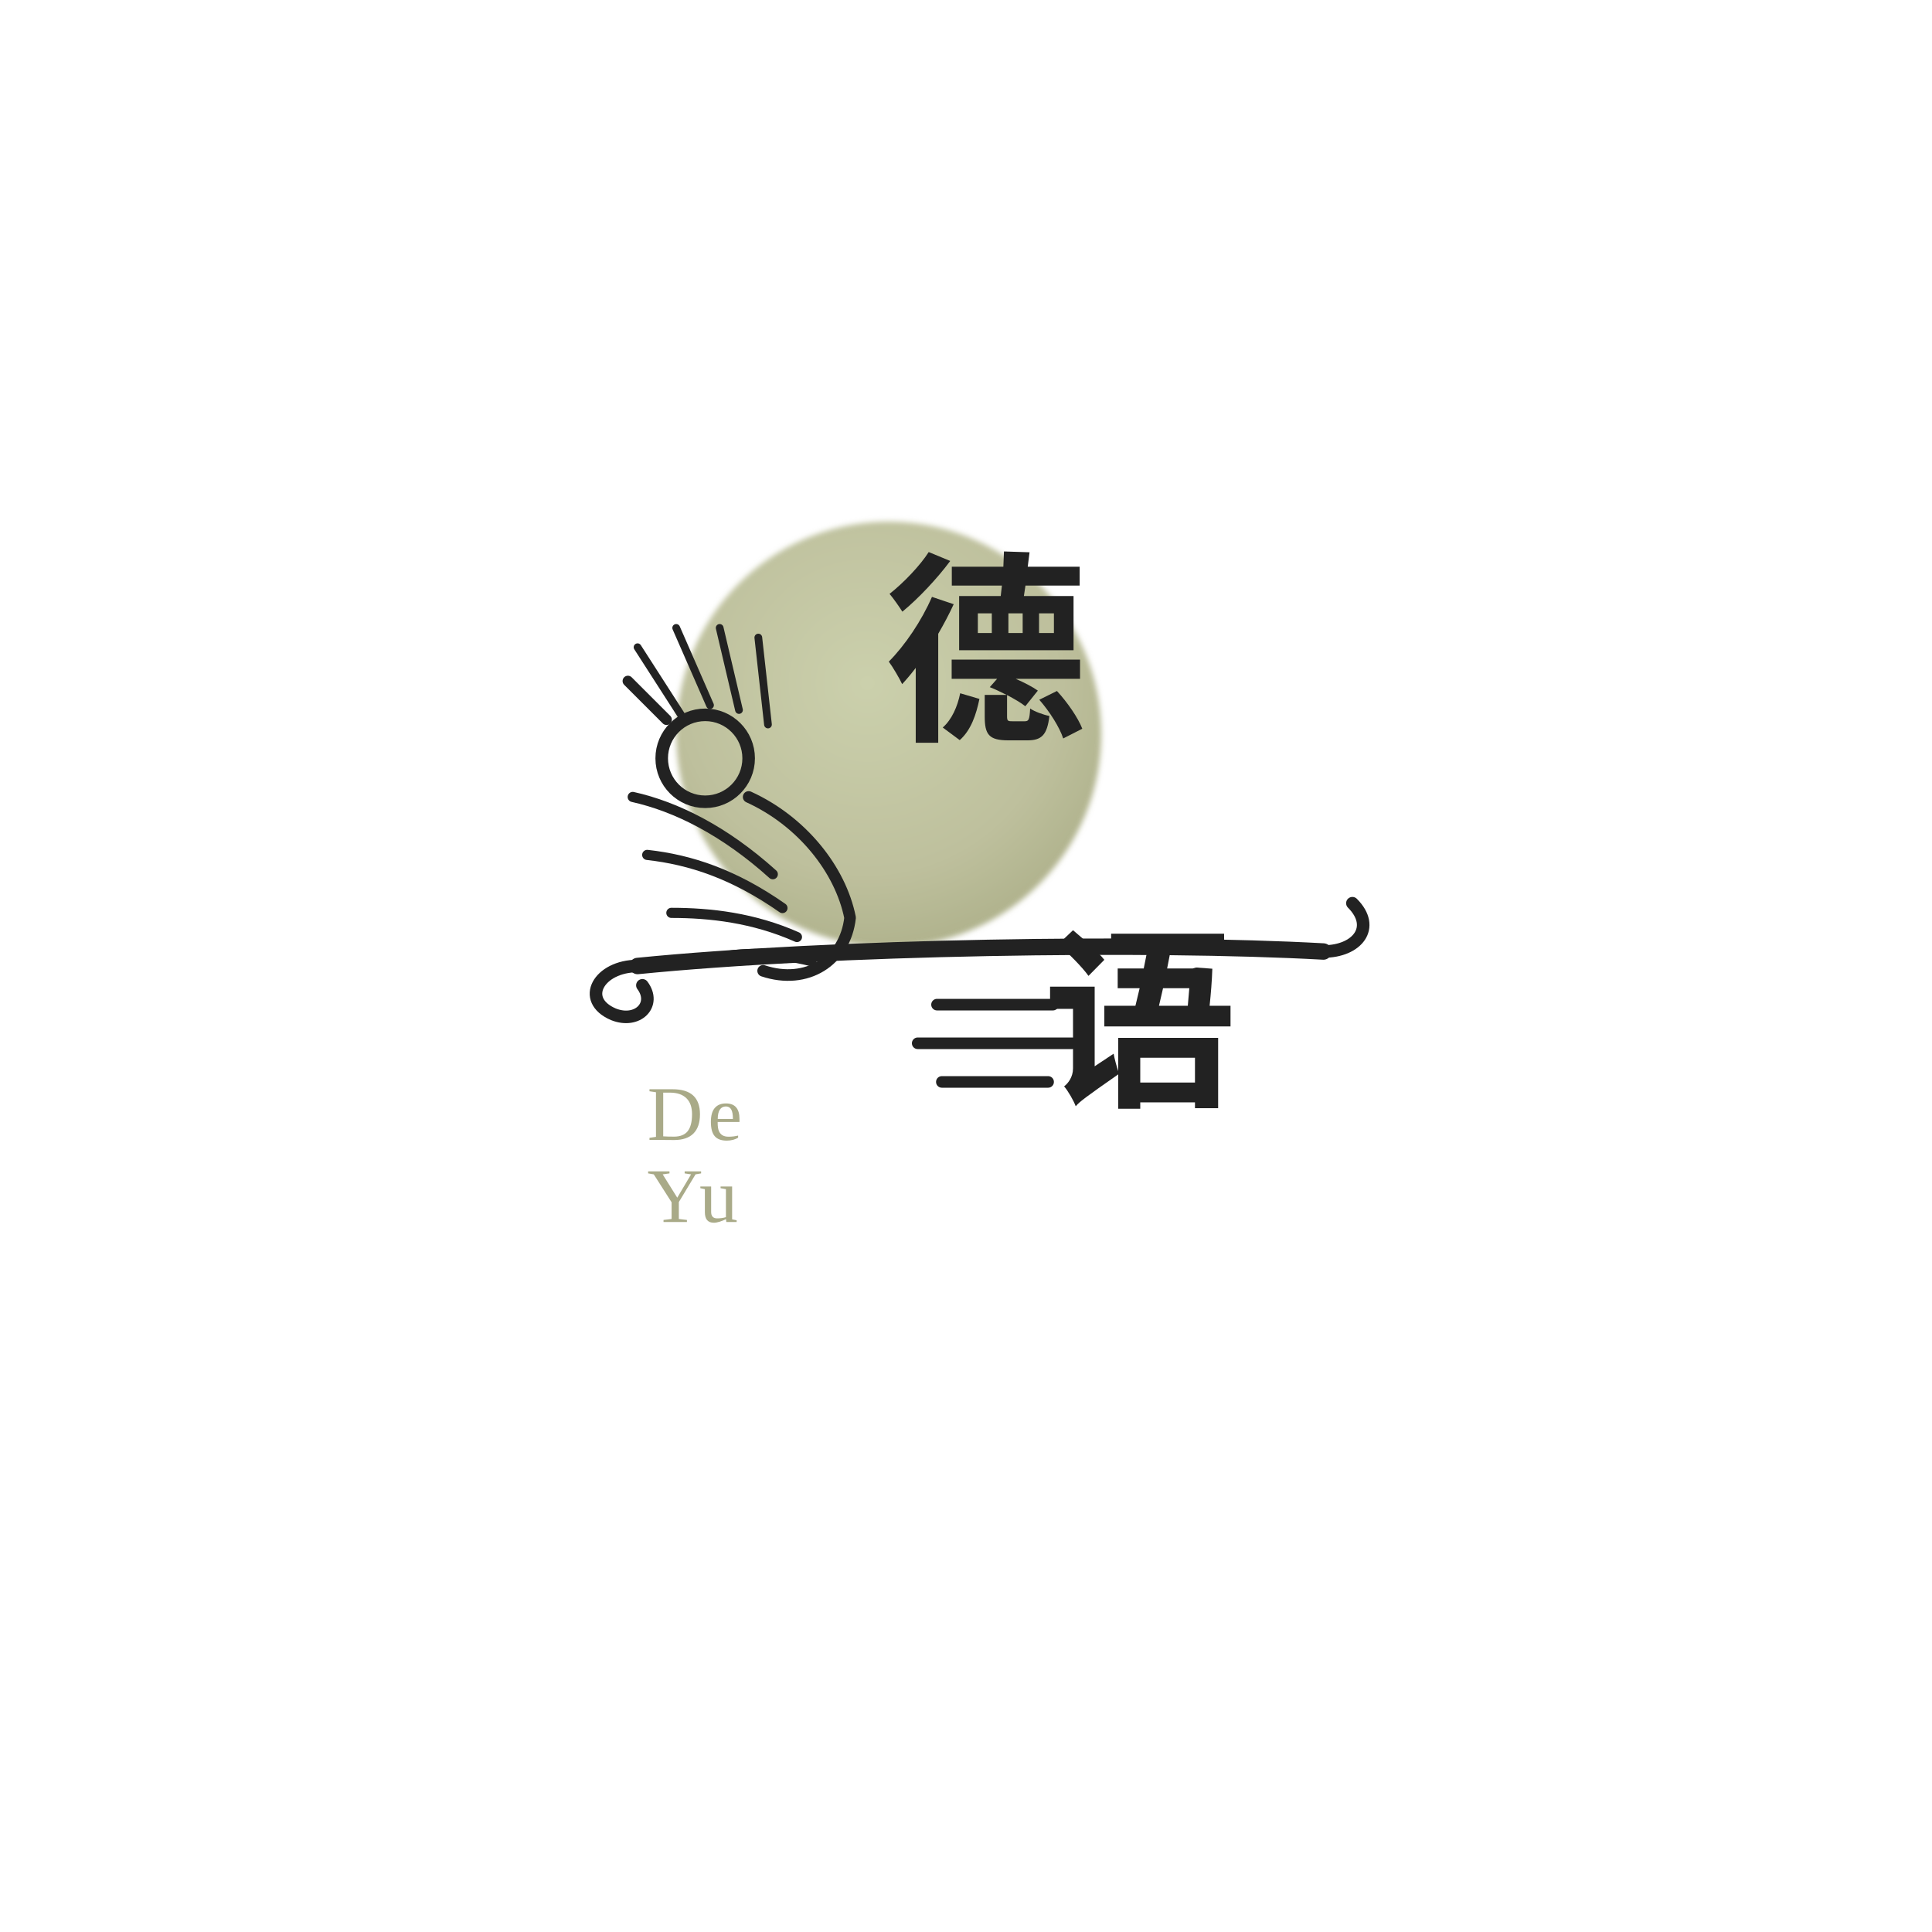
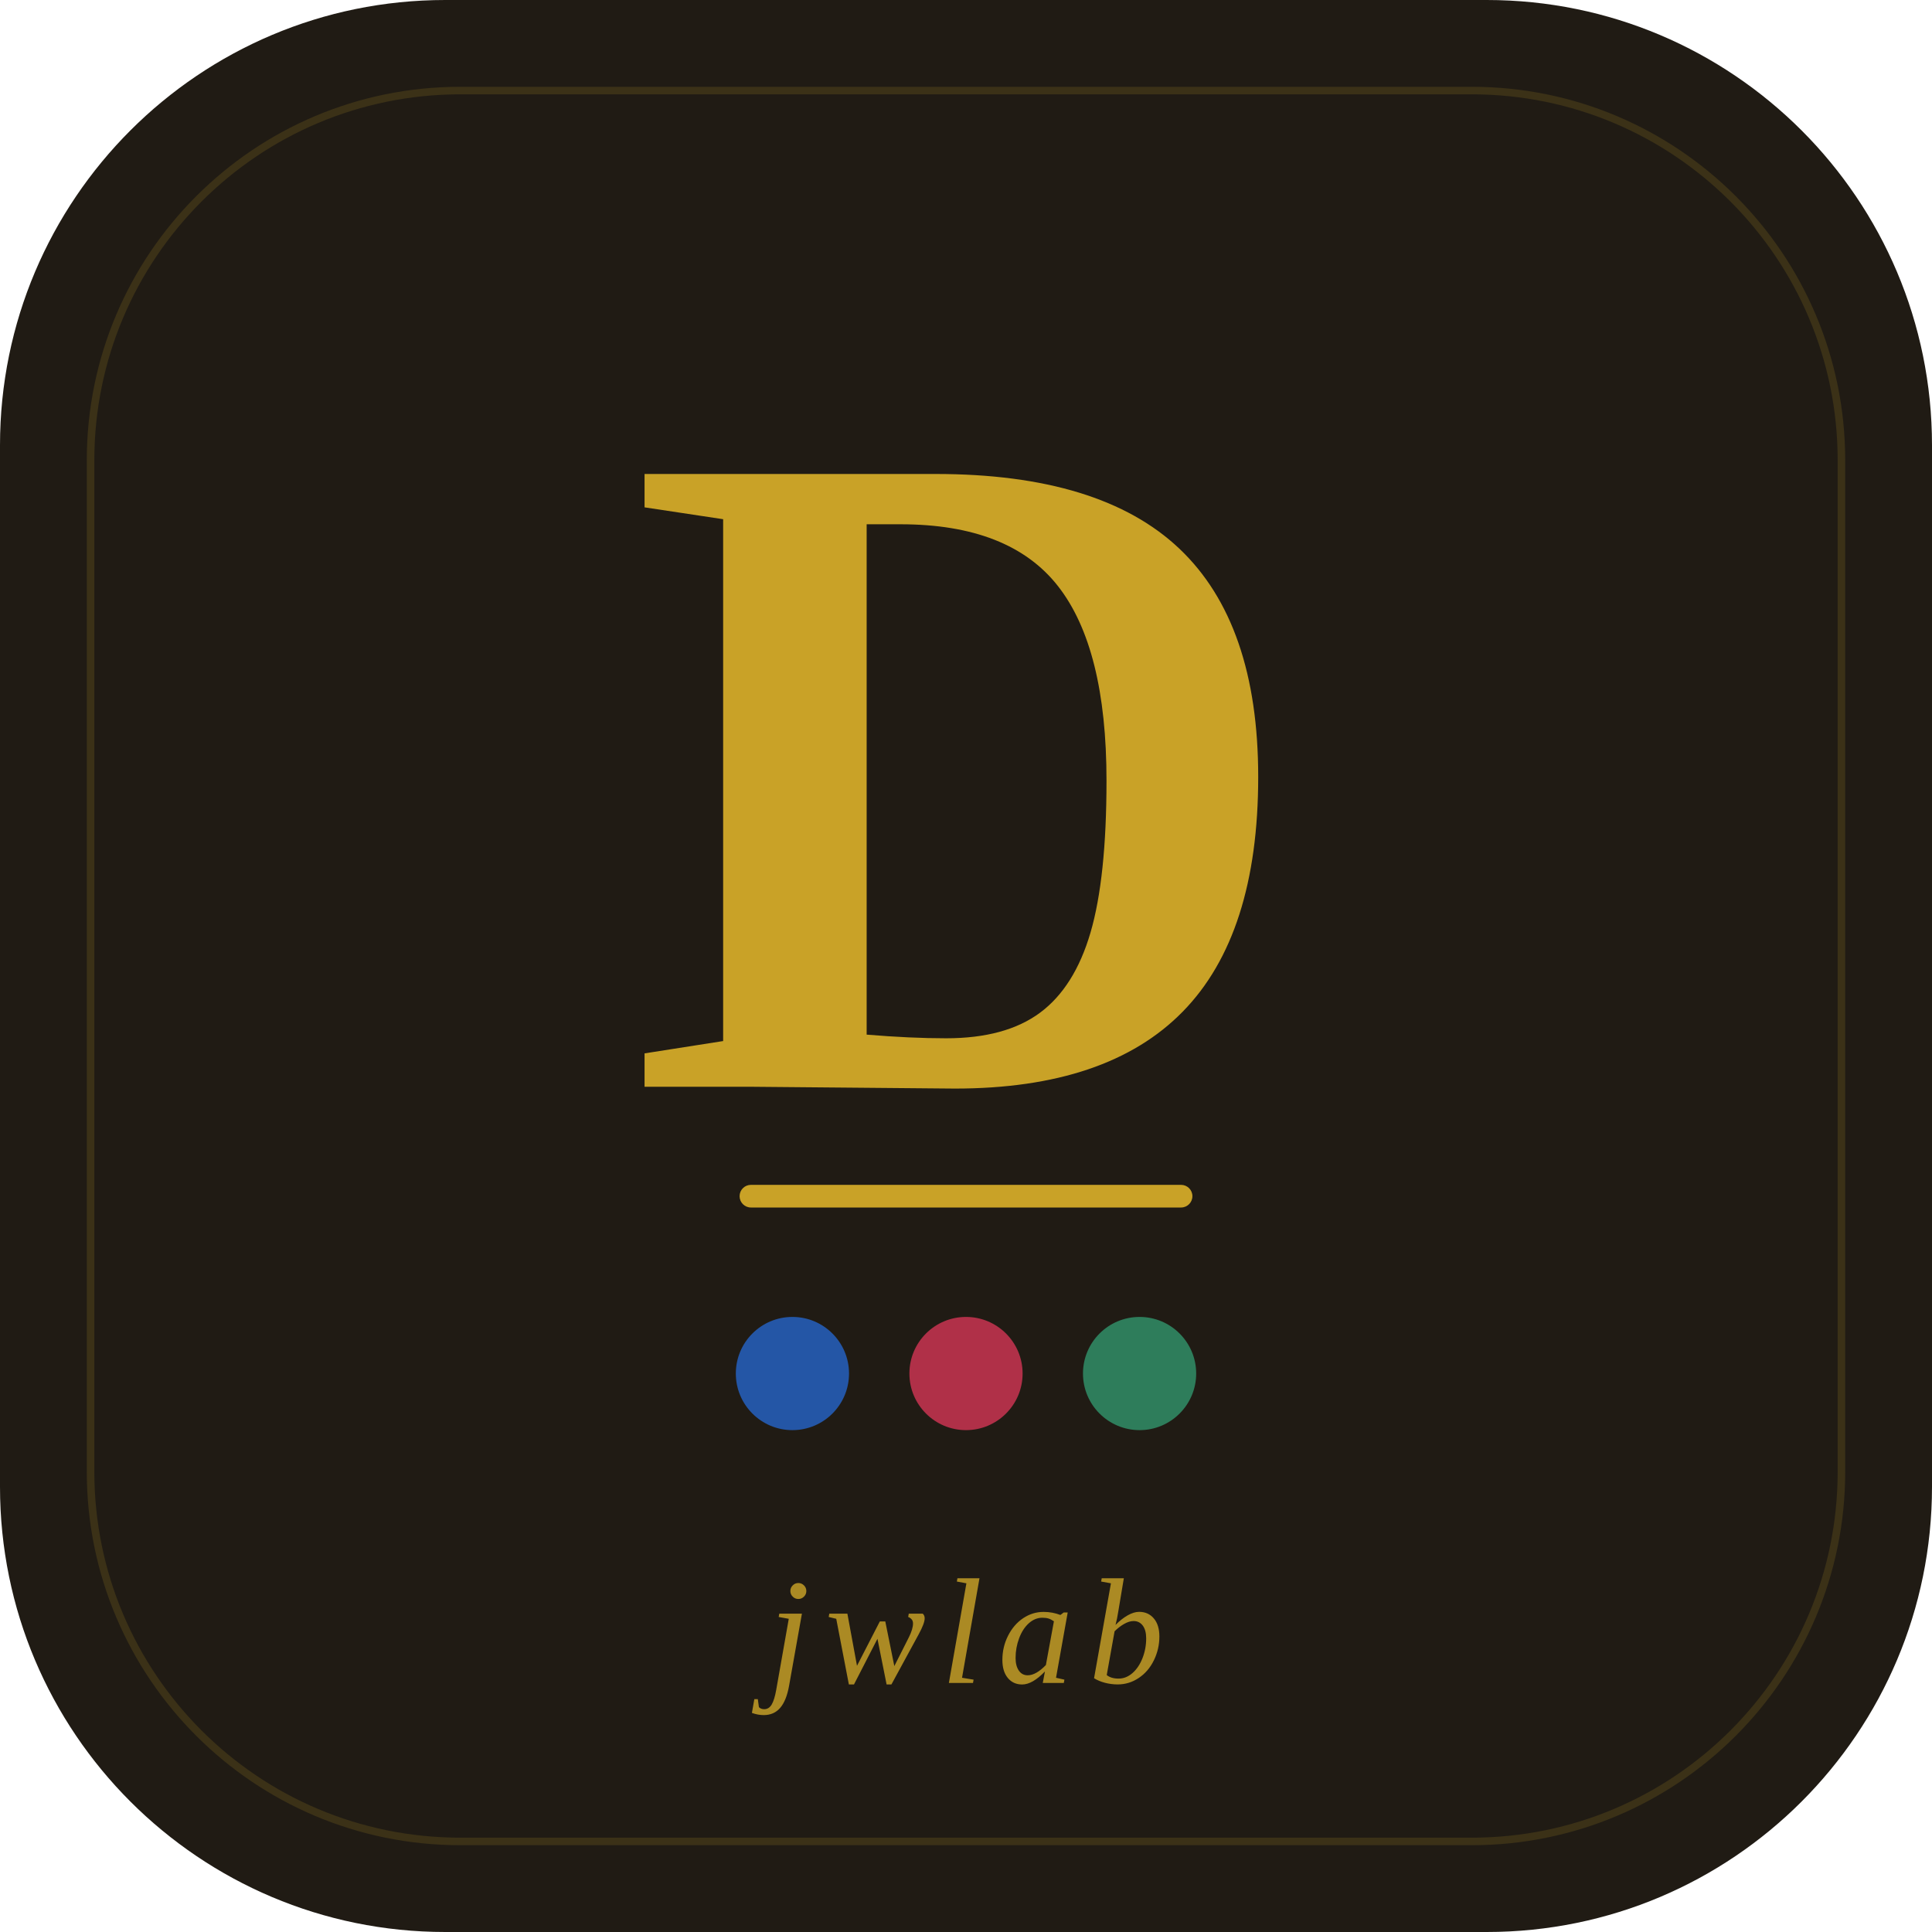
- <svg xmlns="http://www.w3.org/2000/svg" viewBox="0 0 400 400">
-   <defs>
-     <radialGradient id="ink" cx="45%" cy="38%" r="72%">
-       <stop offset="0%" stop-color="#CBD0AC" />
-       <stop offset="62%" stop-color="#BEC09D" />
-       <stop offset="100%" stop-color="#A9AC85" />
-     </radialGradient>
-     <filter id="soft" x="-8%" y="-8%" width="116%" height="116%">
-       <feGaussianBlur stdDeviation="0.6" />
-     </filter>
-   </defs>
-   <circle cx="184" cy="152" r="44" fill="url(#ink)" filter="url(#soft)" />
-   <g fill="none" stroke="#222222" stroke-linecap="round" stroke-linejoin="round">
-     <path d="M132 200 C 172 196, 238 195, 274 197" stroke-width="3.4" />
-     <path d="M274 197 C 281 197, 285 192, 280 187" stroke-width="2.6" />
-     <path d="M132 200 C 124 200, 120 207, 127 210 C 132 212, 136 208, 133 204" stroke-width="2.6" />
-   </g>
-   <g fill="none" stroke="#222222" stroke-linecap="round" stroke-linejoin="round">
-     <circle cx="146" cy="157" r="9" stroke-width="2.6" />
-     <path d="M138 149 L130 141" stroke-width="2.2" />
-     <path d="M141 148 L132 134" stroke-width="1.6" />
-     <path d="M147 146 L140 130" stroke-width="1.6" />
-     <path d="M153 147 L149 130" stroke-width="1.6" />
-     <path d="M159 150 L157 132" stroke-width="1.6" />
-     <path d="M155 165 C 166 170, 174 180, 176 190 C 175 199, 167 204, 158 201" stroke-width="2.4" />
-     <path d="M160 181 C 150 172, 140 167, 131 165" stroke-width="2.1" />
-     <path d="M162 188 C 152 181, 143 178, 134 177" stroke-width="2.1" />
-     <path d="M165 194 C 156 190, 147 189, 139 189" stroke-width="2.1" />
-     <path d="M168 199 C 160 197, 152 197, 146 199" stroke-width="2.1" />
-   </g>
-   <text x="204" y="150" font-size="42" font-weight="900" fill="#222222" text-anchor="middle" font-family="'Kaiti SC','STKaiti','KaiTi','Noto Serif SC','Songti SC','SimSun',serif">德</text>
-   <text x="236" y="226" font-size="40" font-weight="900" fill="#222222" text-anchor="middle" font-family="'Kaiti SC','STKaiti','KaiTi','Noto Serif SC','Songti SC','SimSun',serif">语</text>
-   <g fill="none" stroke="#222222" stroke-linecap="round">
-     <path d="M194 208 H218" stroke-width="2.4" />
-     <path d="M190 216 H222" stroke-width="2.4" />
-     <path d="M195 224 H217" stroke-width="2.4" />
-   </g>
-   <text x="134" y="236" font-size="16" letter-spacing="1" fill="#A9AA88" font-family="Georgia,'Times New Roman',serif">De</text>
-   <text x="134" y="253" font-size="16" letter-spacing="1" fill="#A9AA88" font-family="Georgia,'Times New Roman',serif">Yu</text>
+ <svg xmlns="http://www.w3.org/2000/svg" width="512" height="512" viewBox="0 0 512 512">
+   <rect x="0" y="0" width="512" height="512" rx="118" fill="#201B14" />
+   <rect x="24" y="24" width="464" height="464" rx="98" fill="none" stroke="#C9A227" stroke-opacity="0.16" stroke-width="2" />
+   <text x="256" y="288" font-family="Georgia, 'Times New Roman', serif" font-size="248" font-weight="700" fill="#C9A227" text-anchor="middle">D</text>
+   <rect x="196" y="314" width="120" height="6" rx="3" fill="#C9A227" />
+   <circle cx="210" cy="364" r="15" fill="#2456A6" />
+   <circle cx="256" cy="364" r="15" fill="#B03048" />
+   <circle cx="302" cy="364" r="15" fill="#2E7D5B" />
+   <text x="256" y="446" font-family="Georgia, 'Times New Roman', serif" font-size="40" font-style="italic" fill="#C9A227" fill-opacity="0.82" text-anchor="middle" letter-spacing="4">jwlab</text>
</svg>
